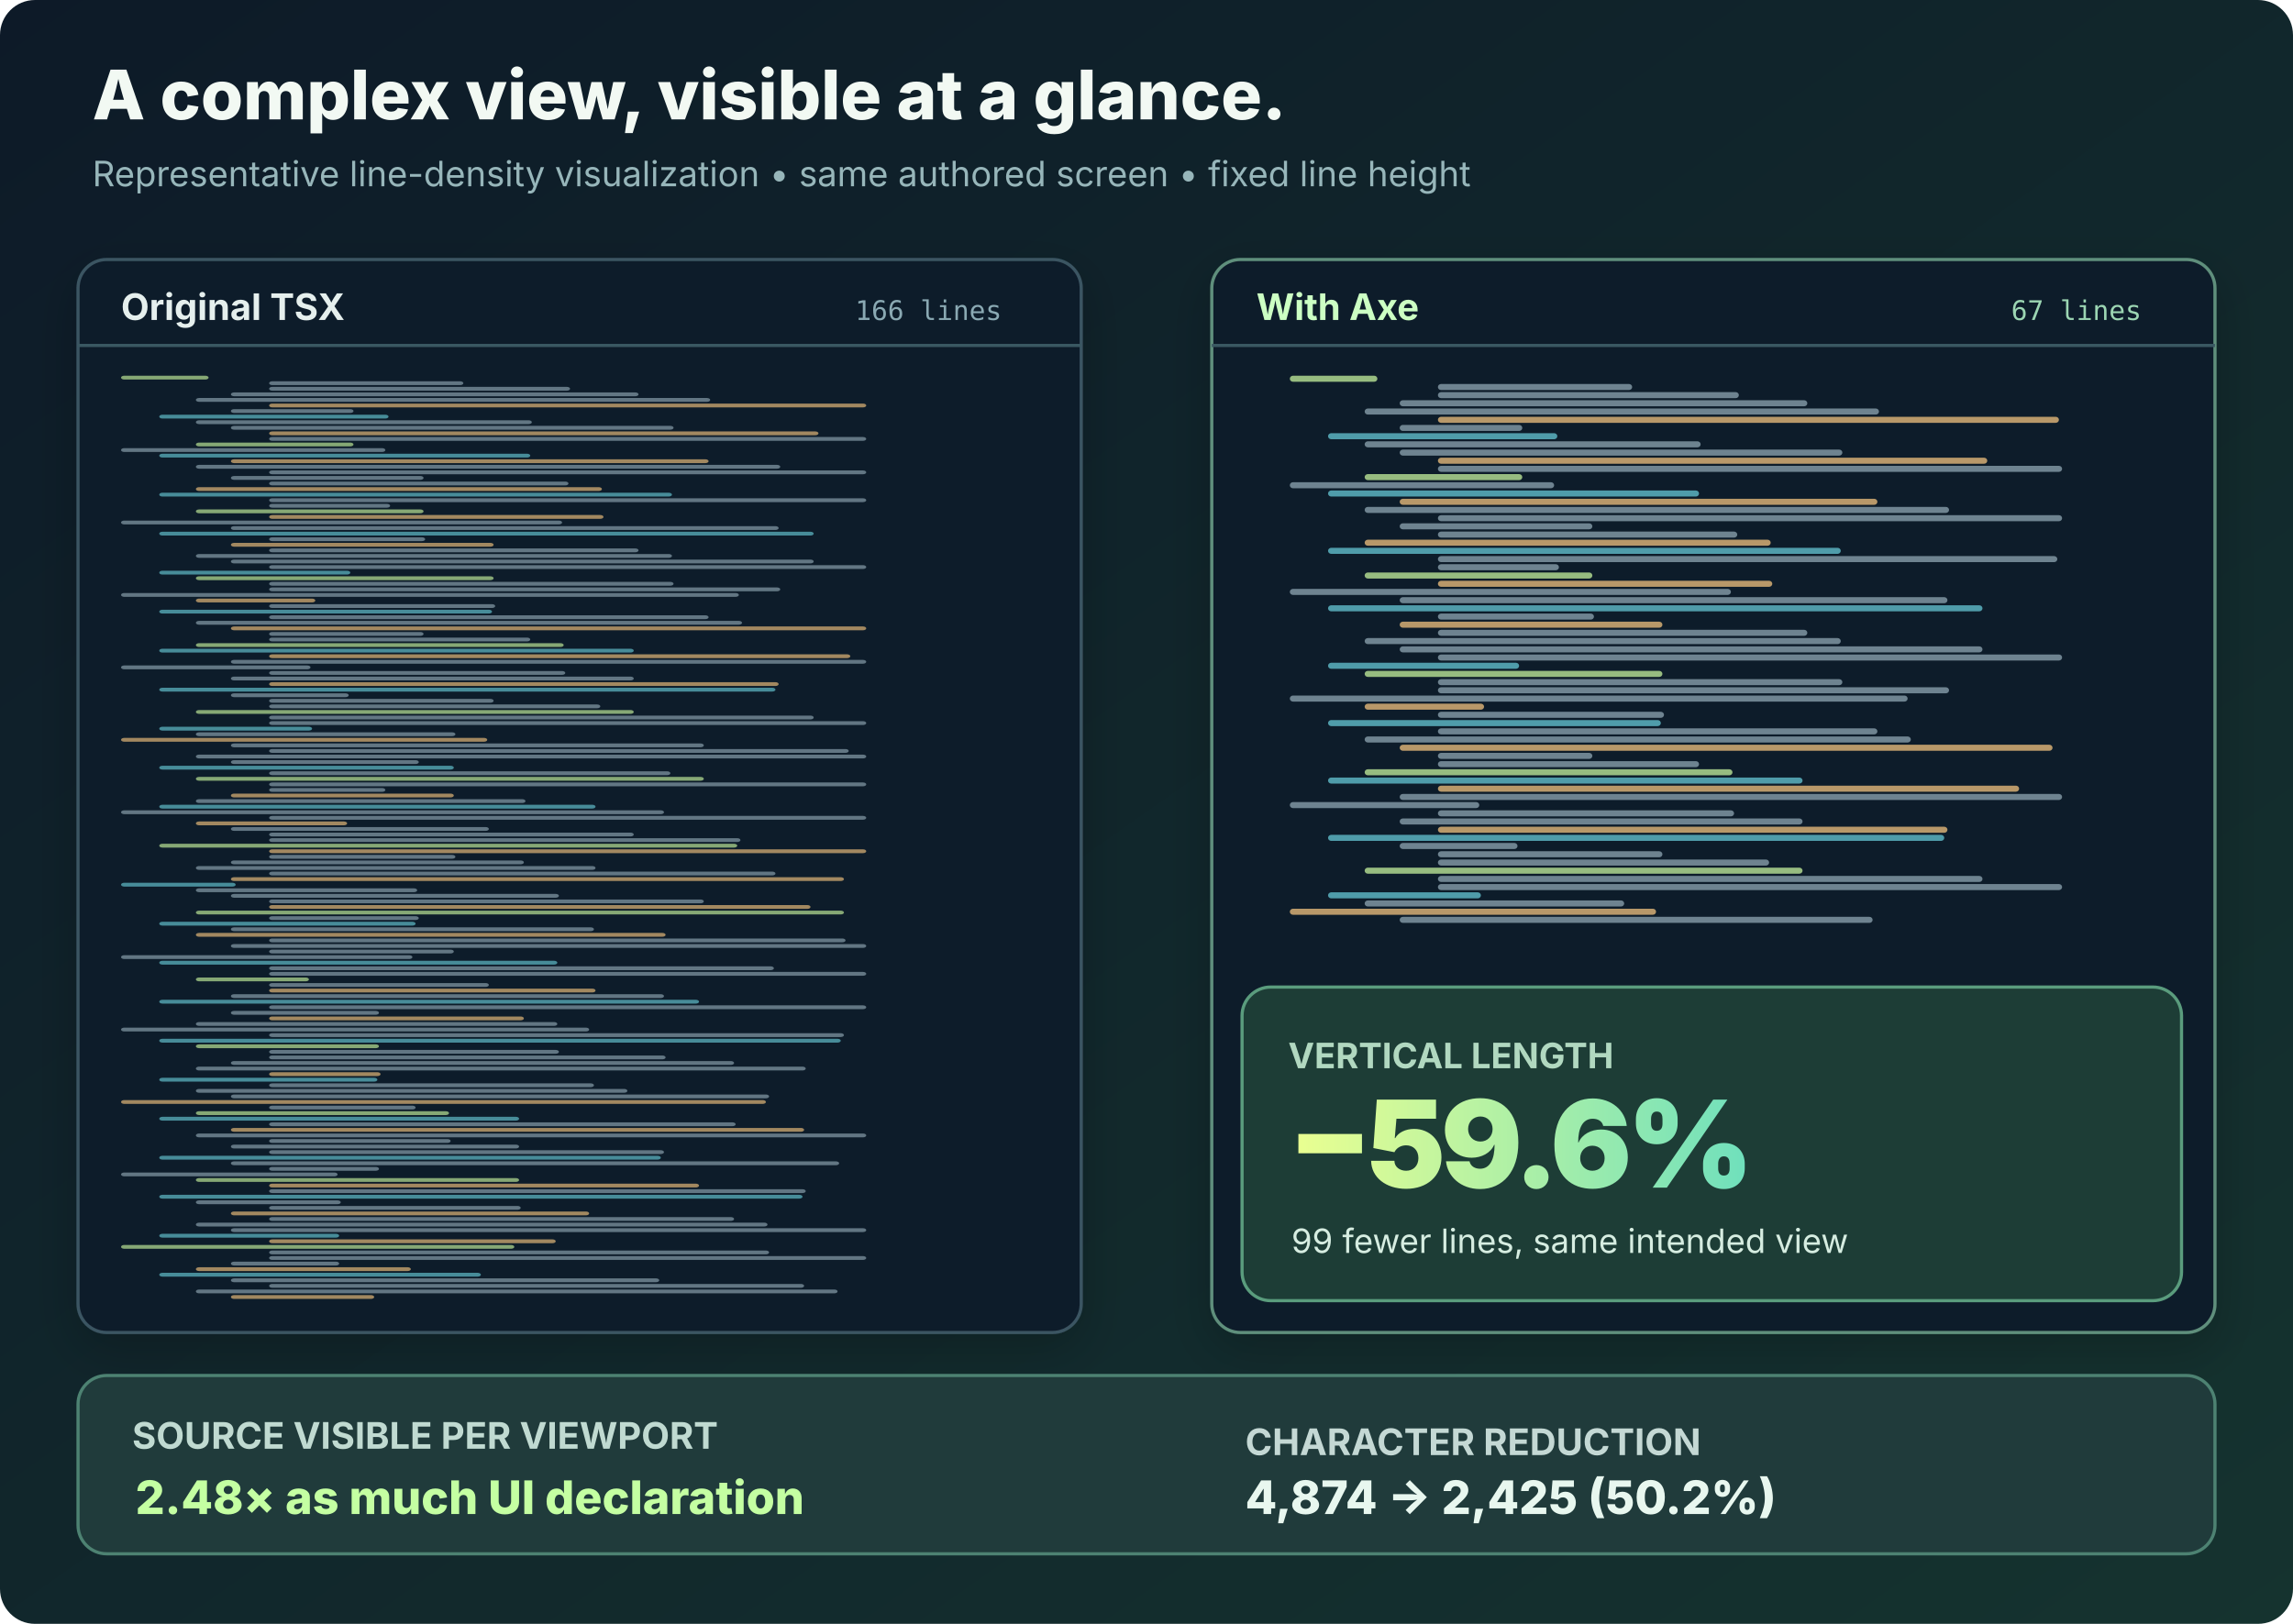
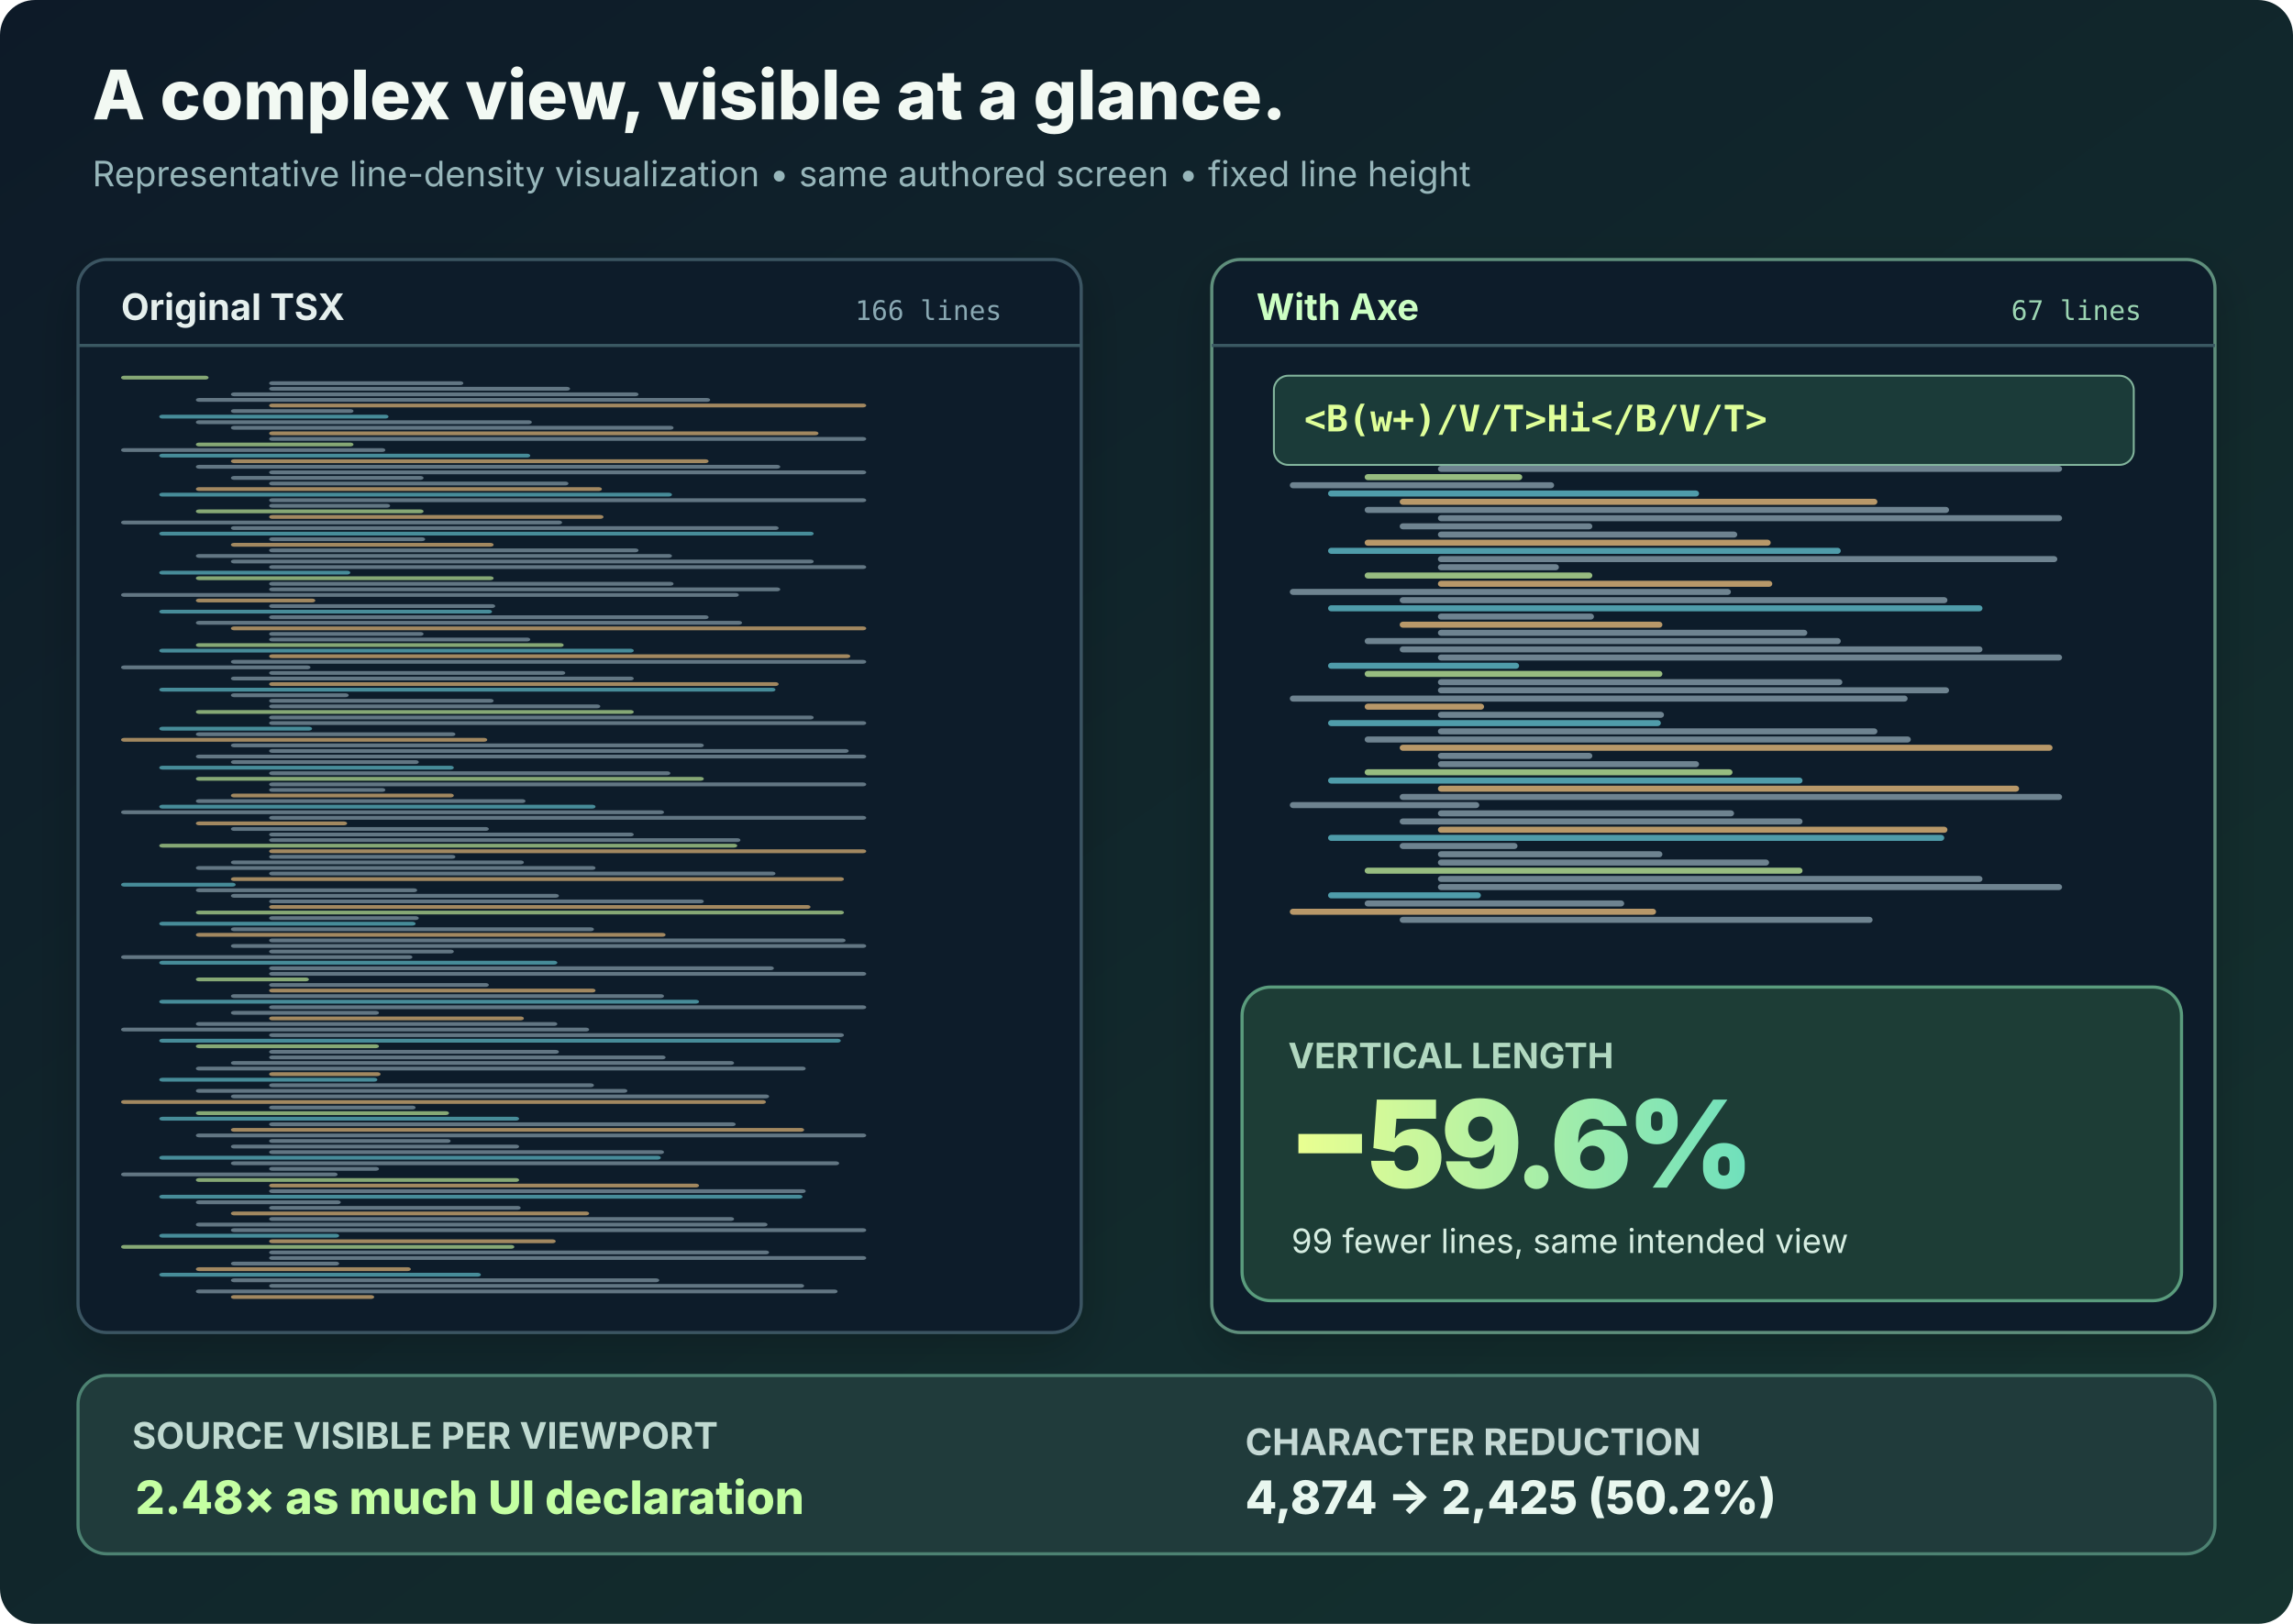
<svg xmlns="http://www.w3.org/2000/svg" width="1440" height="1020" viewBox="0 0 1440 1020" role="img" aria-labelledby="title desc">
  <defs>
    <linearGradient id="bg" x1="0" y1="0" x2="1" y2="1">
      <stop stop-color="#0D1A28" />
      <stop offset="1" stop-color="#15332F" />
    </linearGradient>
    <linearGradient id="accent" x1="0" y1="0" x2="1">
      <stop stop-color="#E9FF91" />
      <stop offset="1" stop-color="#70E0BC" />
    </linearGradient>
    <filter id="shadow">
      <feDropShadow dx="0" dy="10" stdDeviation="15" flood-color="#000" flood-opacity=".2" />
    </filter>
  </defs>
  <rect width="1440" height="1020" rx="22" fill="url(#bg)" />
  <text x="58" y="75" fill="#F2F9F3" font-family="Inter,Arial,sans-serif" font-size="43" font-weight="800">A complex view, visible at a glance.</text>
  <text x="58" y="117" fill="#97B6BA" font-family="Inter,Arial,sans-serif" font-size="22">Representative line-density visualization • same authored screen • fixed line height</text>
  <g filter="url(#shadow)">
    <rect x="49" y="163" width="630" height="674" rx="18" fill="#101D2B" stroke="#3B5462" stroke-width="2" />
    <rect x="761" y="163" width="630" height="674" rx="18" fill="#101D2B" stroke="#5F8F7C" stroke-width="2" />
  </g>
  <path d="M49 217H679M761 217H1391" stroke="#3A5862" stroke-width="2" />
  <text x="76" y="201" fill="#E5EFED" font-family="Inter,Arial,sans-serif" font-size="23" font-weight="750">Original TSX</text>
  <text x="789" y="201" fill="#CCFFC3" font-family="Inter,Arial,sans-serif" font-size="23" font-weight="750">With Axe</text>
  <text x="537" y="201" fill="#8AA9B3" font-family="ui-monospace,Consolas,monospace" font-size="17">166 lines</text>
  <text x="1263" y="201" fill="#9CD6B3" font-family="ui-monospace,Consolas,monospace" font-size="17">67 lines</text>
  <g>
    <rect x="76" y="236.0" width="55" height="2.4" rx="2" fill="#C6F29C" opacity="0.65" />
    <rect x="169" y="239.5" width="122" height="2.4" rx="2" fill="#8FA6B2" opacity="0.65" />
    <rect x="169" y="243.0" width="189" height="2.4" rx="2" fill="#8FA6B2" opacity="0.65" />
    <rect x="145" y="246.5" width="256" height="2.4" rx="2" fill="#8FA6B2" opacity="0.65" />
    <rect x="123" y="250.0" width="323" height="2.4" rx="2" fill="#8FA6B2" opacity="0.65" />
    <rect x="169" y="253.5" width="375" height="2.4" rx="2" fill="#F1C27D" opacity="0.65" />
    <rect x="145" y="257.0" width="77" height="2.4" rx="2" fill="#8FA6B2" opacity="0.65" />
    <rect x="100" y="260.5" width="144" height="2.4" rx="2" fill="#65C7D4" opacity="0.65" />
    <rect x="123" y="264.0" width="211" height="2.4" rx="2" fill="#8FA6B2" opacity="0.65" />
    <rect x="145" y="267.5" width="278" height="2.4" rx="2" fill="#8FA6B2" opacity="0.65" />
    <rect x="169" y="271.0" width="345" height="2.4" rx="2" fill="#F1C27D" opacity="0.65" />
    <rect x="169" y="274.5" width="375" height="2.4" rx="2" fill="#8FA6B2" opacity="0.65" />
    <rect x="123" y="278.0" width="99" height="2.4" rx="2" fill="#C6F29C" opacity="0.65" />
    <rect x="76" y="281.5" width="166" height="2.4" rx="2" fill="#8FA6B2" opacity="0.65" />
    <rect x="100" y="285.0" width="233" height="2.4" rx="2" fill="#65C7D4" opacity="0.65" />
    <rect x="145" y="288.5" width="300" height="2.4" rx="2" fill="#F1C27D" opacity="0.65" />
    <rect x="123" y="292.0" width="367" height="2.4" rx="2" fill="#8FA6B2" opacity="0.65" />
    <rect x="169" y="295.5" width="375" height="2.4" rx="2" fill="#8FA6B2" opacity="0.65" />
    <rect x="145" y="299.0" width="121" height="2.4" rx="2" fill="#8FA6B2" opacity="0.65" />
    <rect x="169" y="302.5" width="188" height="2.4" rx="2" fill="#8FA6B2" opacity="0.65" />
    <rect x="123" y="306.0" width="255" height="2.4" rx="2" fill="#F1C27D" opacity="0.65" />
    <rect x="100" y="309.5" width="322" height="2.4" rx="2" fill="#65C7D4" opacity="0.65" />
    <rect x="169" y="313.0" width="375" height="2.4" rx="2" fill="#8FA6B2" opacity="0.65" />
    <rect x="169" y="316.5" width="76" height="2.4" rx="2" fill="#8FA6B2" opacity="0.65" />
    <rect x="123" y="320.0" width="143" height="2.4" rx="2" fill="#C6F29C" opacity="0.65" />
    <rect x="169" y="323.5" width="210" height="2.4" rx="2" fill="#F1C27D" opacity="0.65" />
    <rect x="76" y="327.0" width="277" height="2.4" rx="2" fill="#8FA6B2" opacity="0.65" />
    <rect x="145" y="330.5" width="344" height="2.4" rx="2" fill="#8FA6B2" opacity="0.65" />
    <rect x="100" y="334.0" width="411" height="2.4" rx="2" fill="#65C7D4" opacity="0.65" />
    <rect x="169" y="337.5" width="98" height="2.4" rx="2" fill="#8FA6B2" opacity="0.65" />
    <rect x="145" y="341.0" width="165" height="2.4" rx="2" fill="#F1C27D" opacity="0.65" />
    <rect x="169" y="344.5" width="232" height="2.4" rx="2" fill="#8FA6B2" opacity="0.65" />
    <rect x="123" y="348.0" width="299" height="2.4" rx="2" fill="#8FA6B2" opacity="0.65" />
    <rect x="145" y="351.5" width="366" height="2.4" rx="2" fill="#8FA6B2" opacity="0.65" />
    <rect x="169" y="355.0" width="375" height="2.4" rx="2" fill="#8FA6B2" opacity="0.65" />
    <rect x="100" y="358.5" width="120" height="2.4" rx="2" fill="#65C7D4" opacity="0.65" />
    <rect x="123" y="362.0" width="187" height="2.4" rx="2" fill="#C6F29C" opacity="0.65" />
    <rect x="169" y="365.5" width="254" height="2.4" rx="2" fill="#8FA6B2" opacity="0.65" />
    <rect x="169" y="369.0" width="321" height="2.4" rx="2" fill="#8FA6B2" opacity="0.65" />
    <rect x="76" y="372.5" width="388" height="2.4" rx="2" fill="#8FA6B2" opacity="0.65" />
    <rect x="123" y="376.0" width="75" height="2.4" rx="2" fill="#F1C27D" opacity="0.65" />
    <rect x="169" y="379.5" width="142" height="2.4" rx="2" fill="#8FA6B2" opacity="0.65" />
    <rect x="100" y="383.0" width="209" height="2.4" rx="2" fill="#65C7D4" opacity="0.65" />
    <rect x="169" y="386.5" width="276" height="2.4" rx="2" fill="#8FA6B2" opacity="0.65" />
    <rect x="123" y="390.0" width="343" height="2.4" rx="2" fill="#8FA6B2" opacity="0.65" />
    <rect x="145" y="393.5" width="399" height="2.4" rx="2" fill="#F1C27D" opacity="0.65" />
    <rect x="169" y="397.0" width="97" height="2.4" rx="2" fill="#8FA6B2" opacity="0.65" />
    <rect x="169" y="400.5" width="164" height="2.4" rx="2" fill="#8FA6B2" opacity="0.65" />
    <rect x="123" y="404.0" width="231" height="2.4" rx="2" fill="#C6F29C" opacity="0.65" />
    <rect x="100" y="407.5" width="298" height="2.4" rx="2" fill="#65C7D4" opacity="0.65" />
    <rect x="169" y="411.0" width="365" height="2.4" rx="2" fill="#F1C27D" opacity="0.65" />
    <rect x="145" y="414.5" width="399" height="2.4" rx="2" fill="#8FA6B2" opacity="0.65" />
    <rect x="76" y="418.0" width="119" height="2.4" rx="2" fill="#8FA6B2" opacity="0.65" />
    <rect x="169" y="421.5" width="186" height="2.4" rx="2" fill="#8FA6B2" opacity="0.65" />
    <rect x="145" y="425.0" width="253" height="2.4" rx="2" fill="#8FA6B2" opacity="0.65" />
    <rect x="169" y="428.5" width="320" height="2.4" rx="2" fill="#F1C27D" opacity="0.65" />
    <rect x="100" y="432.0" width="387" height="2.4" rx="2" fill="#65C7D4" opacity="0.65" />
    <rect x="145" y="435.5" width="74" height="2.4" rx="2" fill="#8FA6B2" opacity="0.65" />
    <rect x="169" y="439.0" width="141" height="2.4" rx="2" fill="#8FA6B2" opacity="0.65" />
    <rect x="169" y="442.5" width="208" height="2.4" rx="2" fill="#8FA6B2" opacity="0.65" />
    <rect x="123" y="446.0" width="275" height="2.4" rx="2" fill="#C6F29C" opacity="0.65" />
    <rect x="169" y="449.5" width="342" height="2.4" rx="2" fill="#8FA6B2" opacity="0.65" />
    <rect x="169" y="453.0" width="375" height="2.4" rx="2" fill="#8FA6B2" opacity="0.65" />
    <rect x="100" y="456.5" width="96" height="2.4" rx="2" fill="#65C7D4" opacity="0.65" />
    <rect x="123" y="460.0" width="163" height="2.4" rx="2" fill="#8FA6B2" opacity="0.65" />
    <rect x="76" y="463.5" width="230" height="2.4" rx="2" fill="#F1C27D" opacity="0.65" />
    <rect x="145" y="467.0" width="297" height="2.4" rx="2" fill="#8FA6B2" opacity="0.65" />
    <rect x="169" y="470.5" width="364" height="2.4" rx="2" fill="#8FA6B2" opacity="0.65" />
    <rect x="123" y="474.0" width="421" height="2.4" rx="2" fill="#8FA6B2" opacity="0.65" />
    <rect x="145" y="477.5" width="118" height="2.4" rx="2" fill="#8FA6B2" opacity="0.65" />
    <rect x="100" y="481.0" width="185" height="2.4" rx="2" fill="#65C7D4" opacity="0.65" />
    <rect x="169" y="484.5" width="252" height="2.4" rx="2" fill="#8FA6B2" opacity="0.65" />
    <rect x="123" y="488.0" width="319" height="2.4" rx="2" fill="#C6F29C" opacity="0.65" />
    <rect x="169" y="491.5" width="375" height="2.4" rx="2" fill="#8FA6B2" opacity="0.65" />
    <rect x="169" y="495.0" width="73" height="2.4" rx="2" fill="#8FA6B2" opacity="0.65" />
    <rect x="145" y="498.5" width="140" height="2.4" rx="2" fill="#F1C27D" opacity="0.65" />
    <rect x="123" y="502.0" width="207" height="2.4" rx="2" fill="#8FA6B2" opacity="0.65" />
    <rect x="100" y="505.5" width="274" height="2.4" rx="2" fill="#65C7D4" opacity="0.65" />
    <rect x="76" y="509.0" width="341" height="2.4" rx="2" fill="#8FA6B2" opacity="0.65" />
    <rect x="169" y="512.5" width="375" height="2.4" rx="2" fill="#8FA6B2" opacity="0.65" />
    <rect x="123" y="516.0" width="95" height="2.4" rx="2" fill="#F1C27D" opacity="0.65" />
    <rect x="145" y="519.5" width="162" height="2.4" rx="2" fill="#8FA6B2" opacity="0.65" />
    <rect x="169" y="523.0" width="229" height="2.4" rx="2" fill="#8FA6B2" opacity="0.65" />
    <rect x="169" y="526.5" width="296" height="2.4" rx="2" fill="#8FA6B2" opacity="0.65" />
    <rect x="100" y="530.0" width="363" height="2.4" rx="2" fill="#C6F29C" opacity="0.65" />
    <rect x="169" y="533.5" width="375" height="2.4" rx="2" fill="#F1C27D" opacity="0.65" />
    <rect x="169" y="537.0" width="117" height="2.4" rx="2" fill="#8FA6B2" opacity="0.65" />
    <rect x="145" y="540.5" width="184" height="2.4" rx="2" fill="#8FA6B2" opacity="0.65" />
    <rect x="123" y="544.0" width="251" height="2.4" rx="2" fill="#8FA6B2" opacity="0.65" />
    <rect x="169" y="547.5" width="318" height="2.4" rx="2" fill="#8FA6B2" opacity="0.65" />
    <rect x="145" y="551.0" width="385" height="2.4" rx="2" fill="#F1C27D" opacity="0.65" />
    <rect x="76" y="554.5" width="72" height="2.4" rx="2" fill="#65C7D4" opacity="0.65" />
    <rect x="123" y="558.0" width="139" height="2.4" rx="2" fill="#8FA6B2" opacity="0.65" />
    <rect x="145" y="561.5" width="206" height="2.4" rx="2" fill="#8FA6B2" opacity="0.65" />
    <rect x="169" y="565.0" width="273" height="2.4" rx="2" fill="#8FA6B2" opacity="0.65" />
    <rect x="169" y="568.5" width="340" height="2.4" rx="2" fill="#F1C27D" opacity="0.65" />
    <rect x="123" y="572.0" width="407" height="2.4" rx="2" fill="#C6F29C" opacity="0.65" />
    <rect x="169" y="575.5" width="94" height="2.4" rx="2" fill="#8FA6B2" opacity="0.65" />
    <rect x="100" y="579.0" width="161" height="2.4" rx="2" fill="#65C7D4" opacity="0.65" />
    <rect x="145" y="582.5" width="228" height="2.4" rx="2" fill="#8FA6B2" opacity="0.65" />
    <rect x="123" y="586.0" width="295" height="2.4" rx="2" fill="#F1C27D" opacity="0.65" />
    <rect x="169" y="589.5" width="362" height="2.4" rx="2" fill="#8FA6B2" opacity="0.65" />
    <rect x="145" y="593.0" width="399" height="2.4" rx="2" fill="#8FA6B2" opacity="0.65" />
    <rect x="169" y="596.5" width="116" height="2.4" rx="2" fill="#8FA6B2" opacity="0.65" />
    <rect x="76" y="600.0" width="183" height="2.4" rx="2" fill="#8FA6B2" opacity="0.65" />
    <rect x="100" y="603.5" width="250" height="2.4" rx="2" fill="#65C7D4" opacity="0.65" />
    <rect x="169" y="607.0" width="317" height="2.4" rx="2" fill="#8FA6B2" opacity="0.65" />
    <rect x="169" y="610.5" width="375" height="2.4" rx="2" fill="#8FA6B2" opacity="0.65" />
    <rect x="123" y="614.0" width="71" height="2.4" rx="2" fill="#C6F29C" opacity="0.65" />
    <rect x="169" y="617.5" width="138" height="2.4" rx="2" fill="#8FA6B2" opacity="0.65" />
    <rect x="169" y="621.0" width="205" height="2.4" rx="2" fill="#F1C27D" opacity="0.65" />
    <rect x="145" y="624.5" width="272" height="2.4" rx="2" fill="#8FA6B2" opacity="0.65" />
    <rect x="100" y="628.0" width="339" height="2.4" rx="2" fill="#65C7D4" opacity="0.65" />
    <rect x="169" y="631.5" width="375" height="2.4" rx="2" fill="#8FA6B2" opacity="0.65" />
    <rect x="145" y="635.0" width="93" height="2.4" rx="2" fill="#8FA6B2" opacity="0.65" />
    <rect x="169" y="638.5" width="160" height="2.4" rx="2" fill="#F1C27D" opacity="0.65" />
    <rect x="123" y="642.0" width="227" height="2.4" rx="2" fill="#8FA6B2" opacity="0.65" />
    <rect x="76" y="645.5" width="294" height="2.4" rx="2" fill="#8FA6B2" opacity="0.65" />
    <rect x="169" y="649.0" width="361" height="2.4" rx="2" fill="#8FA6B2" opacity="0.65" />
    <rect x="100" y="652.5" width="428" height="2.4" rx="2" fill="#65C7D4" opacity="0.65" />
    <rect x="123" y="656.0" width="115" height="2.4" rx="2" fill="#C6F29C" opacity="0.65" />
    <rect x="169" y="659.5" width="182" height="2.4" rx="2" fill="#8FA6B2" opacity="0.65" />
    <rect x="169" y="663.0" width="249" height="2.4" rx="2" fill="#8FA6B2" opacity="0.65" />
    <rect x="145" y="666.5" width="316" height="2.4" rx="2" fill="#8FA6B2" opacity="0.65" />
    <rect x="123" y="670.0" width="383" height="2.4" rx="2" fill="#8FA6B2" opacity="0.65" />
    <rect x="169" y="673.5" width="70" height="2.4" rx="2" fill="#F1C27D" opacity="0.65" />
    <rect x="100" y="677.0" width="137" height="2.4" rx="2" fill="#65C7D4" opacity="0.65" />
    <rect x="169" y="680.5" width="204" height="2.4" rx="2" fill="#8FA6B2" opacity="0.65" />
    <rect x="123" y="684.0" width="271" height="2.4" rx="2" fill="#8FA6B2" opacity="0.65" />
    <rect x="145" y="687.5" width="338" height="2.4" rx="2" fill="#8FA6B2" opacity="0.65" />
    <rect x="76" y="691.0" width="405" height="2.4" rx="2" fill="#F1C27D" opacity="0.65" />
    <rect x="169" y="694.5" width="92" height="2.4" rx="2" fill="#8FA6B2" opacity="0.65" />
    <rect x="123" y="698.0" width="159" height="2.4" rx="2" fill="#C6F29C" opacity="0.65" />
    <rect x="100" y="701.5" width="226" height="2.4" rx="2" fill="#65C7D4" opacity="0.65" />
    <rect x="169" y="705.0" width="293" height="2.4" rx="2" fill="#8FA6B2" opacity="0.65" />
    <rect x="145" y="708.5" width="360" height="2.4" rx="2" fill="#F1C27D" opacity="0.65" />
    <rect x="123" y="712.0" width="421" height="2.4" rx="2" fill="#8FA6B2" opacity="0.65" />
    <rect x="169" y="715.5" width="114" height="2.4" rx="2" fill="#8FA6B2" opacity="0.65" />
    <rect x="145" y="719.0" width="181" height="2.4" rx="2" fill="#8FA6B2" opacity="0.65" />
    <rect x="169" y="722.5" width="248" height="2.4" rx="2" fill="#8FA6B2" opacity="0.65" />
    <rect x="100" y="726.0" width="315" height="2.4" rx="2" fill="#65C7D4" opacity="0.65" />
    <rect x="145" y="729.5" width="382" height="2.4" rx="2" fill="#8FA6B2" opacity="0.65" />
    <rect x="169" y="733.0" width="69" height="2.4" rx="2" fill="#8FA6B2" opacity="0.65" />
    <rect x="76" y="736.5" width="136" height="2.4" rx="2" fill="#8FA6B2" opacity="0.65" />
    <rect x="123" y="740.0" width="203" height="2.4" rx="2" fill="#C6F29C" opacity="0.65" />
    <rect x="169" y="743.5" width="270" height="2.4" rx="2" fill="#F1C27D" opacity="0.65" />
    <rect x="169" y="747.0" width="337" height="2.4" rx="2" fill="#8FA6B2" opacity="0.65" />
    <rect x="100" y="750.5" width="404" height="2.4" rx="2" fill="#65C7D4" opacity="0.65" />
    <rect x="123" y="754.0" width="91" height="2.4" rx="2" fill="#8FA6B2" opacity="0.65" />
    <rect x="169" y="757.5" width="158" height="2.4" rx="2" fill="#8FA6B2" opacity="0.65" />
    <rect x="145" y="761.0" width="225" height="2.4" rx="2" fill="#F1C27D" opacity="0.65" />
    <rect x="169" y="764.5" width="292" height="2.4" rx="2" fill="#8FA6B2" opacity="0.65" />
    <rect x="123" y="768.0" width="359" height="2.4" rx="2" fill="#8FA6B2" opacity="0.65" />
    <rect x="145" y="771.5" width="399" height="2.4" rx="2" fill="#8FA6B2" opacity="0.65" />
    <rect x="100" y="775.0" width="113" height="2.4" rx="2" fill="#65C7D4" opacity="0.65" />
    <rect x="169" y="778.5" width="180" height="2.4" rx="2" fill="#F1C27D" opacity="0.65" />
    <rect x="76" y="782.0" width="247" height="2.4" rx="2" fill="#C6F29C" opacity="0.65" />
    <rect x="169" y="785.5" width="314" height="2.4" rx="2" fill="#8FA6B2" opacity="0.65" />
    <rect x="169" y="789.0" width="375" height="2.4" rx="2" fill="#8FA6B2" opacity="0.65" />
    <rect x="145" y="792.5" width="68" height="2.4" rx="2" fill="#8FA6B2" opacity="0.65" />
    <rect x="123" y="796.0" width="135" height="2.4" rx="2" fill="#F1C27D" opacity="0.65" />
    <rect x="100" y="799.5" width="202" height="2.4" rx="2" fill="#65C7D4" opacity="0.65" />
    <rect x="145" y="803.0" width="269" height="2.4" rx="2" fill="#8FA6B2" opacity="0.65" />
    <rect x="169" y="806.5" width="336" height="2.4" rx="2" fill="#8FA6B2" opacity="0.65" />
    <rect x="123" y="810.0" width="403" height="2.4" rx="2" fill="#8FA6B2" opacity="0.65" />
    <rect x="145" y="813.5" width="90" height="2.4" rx="2" fill="#F1C27D" opacity="0.65" />
  </g>
  <g>
    <rect x="810" y="236.0" width="55" height="3.8" rx="2" fill="#C6F29C" opacity="0.75" />
    <rect x="903" y="241.2" width="122" height="3.8" rx="2" fill="#8FA6B2" opacity="0.75" />
    <rect x="903" y="246.3" width="189" height="3.8" rx="2" fill="#8FA6B2" opacity="0.75" />
    <rect x="879" y="251.4" width="256" height="3.8" rx="2" fill="#8FA6B2" opacity="0.75" />
    <rect x="857" y="256.6" width="323" height="3.8" rx="2" fill="#8FA6B2" opacity="0.75" />
    <rect x="903" y="261.8" width="390" height="3.8" rx="2" fill="#F1C27D" opacity="0.75" />
    <rect x="879" y="266.9" width="77" height="3.8" rx="2" fill="#8FA6B2" opacity="0.75" />
    <rect x="834" y="272.1" width="144" height="3.8" rx="2" fill="#65C7D4" opacity="0.75" />
    <rect x="857" y="277.2" width="211" height="3.8" rx="2" fill="#8FA6B2" opacity="0.75" />
    <rect x="879" y="282.4" width="278" height="3.8" rx="2" fill="#8FA6B2" opacity="0.75" />
    <rect x="903" y="287.5" width="345" height="3.8" rx="2" fill="#F1C27D" opacity="0.75" />
    <rect x="903" y="292.6" width="392" height="3.8" rx="2" fill="#8FA6B2" opacity="0.75" />
    <rect x="857" y="297.8" width="99" height="3.8" rx="2" fill="#C6F29C" opacity="0.75" />
    <rect x="810" y="302.9" width="166" height="3.8" rx="2" fill="#8FA6B2" opacity="0.75" />
    <rect x="834" y="308.1" width="233" height="3.8" rx="2" fill="#65C7D4" opacity="0.75" />
    <rect x="879" y="313.3" width="300" height="3.8" rx="2" fill="#F1C27D" opacity="0.75" />
    <rect x="857" y="318.4" width="367" height="3.8" rx="2" fill="#8FA6B2" opacity="0.75" />
    <rect x="903" y="323.6" width="392" height="3.8" rx="2" fill="#8FA6B2" opacity="0.75" />
    <rect x="879" y="328.7" width="121" height="3.8" rx="2" fill="#8FA6B2" opacity="0.75" />
    <rect x="903" y="333.9" width="188" height="3.8" rx="2" fill="#8FA6B2" opacity="0.75" />
    <rect x="857" y="339.0" width="255" height="3.8" rx="2" fill="#F1C27D" opacity="0.75" />
    <rect x="834" y="344.1" width="322" height="3.8" rx="2" fill="#65C7D4" opacity="0.75" />
    <rect x="903" y="349.3" width="389" height="3.8" rx="2" fill="#8FA6B2" opacity="0.75" />
    <rect x="903" y="354.4" width="76" height="3.8" rx="2" fill="#8FA6B2" opacity="0.75" />
    <rect x="857" y="359.6" width="143" height="3.8" rx="2" fill="#C6F29C" opacity="0.75" />
    <rect x="903" y="364.8" width="210" height="3.8" rx="2" fill="#F1C27D" opacity="0.75" />
    <rect x="810" y="369.9" width="277" height="3.8" rx="2" fill="#8FA6B2" opacity="0.75" />
    <rect x="879" y="375.1" width="344" height="3.8" rx="2" fill="#8FA6B2" opacity="0.75" />
    <rect x="834" y="380.2" width="411" height="3.8" rx="2" fill="#65C7D4" opacity="0.75" />
    <rect x="903" y="385.4" width="98" height="3.8" rx="2" fill="#8FA6B2" opacity="0.75" />
    <rect x="879" y="390.5" width="165" height="3.8" rx="2" fill="#F1C27D" opacity="0.75" />
    <rect x="903" y="395.6" width="232" height="3.8" rx="2" fill="#8FA6B2" opacity="0.75" />
    <rect x="857" y="400.8" width="299" height="3.8" rx="2" fill="#8FA6B2" opacity="0.75" />
    <rect x="879" y="406.0" width="366" height="3.8" rx="2" fill="#8FA6B2" opacity="0.75" />
    <rect x="903" y="411.1" width="392" height="3.8" rx="2" fill="#8FA6B2" opacity="0.75" />
    <rect x="834" y="416.3" width="120" height="3.8" rx="2" fill="#65C7D4" opacity="0.75" />
    <rect x="857" y="421.4" width="187" height="3.8" rx="2" fill="#C6F29C" opacity="0.75" />
    <rect x="903" y="426.6" width="254" height="3.8" rx="2" fill="#8FA6B2" opacity="0.75" />
    <rect x="903" y="431.7" width="321" height="3.8" rx="2" fill="#8FA6B2" opacity="0.75" />
    <rect x="810" y="436.9" width="388" height="3.8" rx="2" fill="#8FA6B2" opacity="0.75" />
    <rect x="857" y="442.0" width="75" height="3.8" rx="2" fill="#F1C27D" opacity="0.75" />
    <rect x="903" y="447.1" width="142" height="3.8" rx="2" fill="#8FA6B2" opacity="0.75" />
    <rect x="834" y="452.3" width="209" height="3.8" rx="2" fill="#65C7D4" opacity="0.75" />
    <rect x="903" y="457.5" width="276" height="3.8" rx="2" fill="#8FA6B2" opacity="0.75" />
    <rect x="857" y="462.6" width="343" height="3.8" rx="2" fill="#8FA6B2" opacity="0.75" />
    <rect x="879" y="467.8" width="410" height="3.8" rx="2" fill="#F1C27D" opacity="0.75" />
    <rect x="903" y="472.9" width="97" height="3.8" rx="2" fill="#8FA6B2" opacity="0.75" />
    <rect x="903" y="478.1" width="164" height="3.8" rx="2" fill="#8FA6B2" opacity="0.75" />
    <rect x="857" y="483.2" width="231" height="3.8" rx="2" fill="#C6F29C" opacity="0.75" />
    <rect x="834" y="488.4" width="298" height="3.8" rx="2" fill="#65C7D4" opacity="0.75" />
    <rect x="903" y="493.5" width="365" height="3.8" rx="2" fill="#F1C27D" opacity="0.75" />
    <rect x="879" y="498.7" width="416" height="3.8" rx="2" fill="#8FA6B2" opacity="0.75" />
    <rect x="810" y="503.8" width="119" height="3.8" rx="2" fill="#8FA6B2" opacity="0.75" />
    <rect x="903" y="509.0" width="186" height="3.8" rx="2" fill="#8FA6B2" opacity="0.75" />
    <rect x="879" y="514.1" width="253" height="3.8" rx="2" fill="#8FA6B2" opacity="0.75" />
    <rect x="903" y="519.3" width="320" height="3.8" rx="2" fill="#F1C27D" opacity="0.75" />
    <rect x="834" y="524.4" width="387" height="3.8" rx="2" fill="#65C7D4" opacity="0.75" />
    <rect x="879" y="529.5" width="74" height="3.8" rx="2" fill="#8FA6B2" opacity="0.75" />
    <rect x="903" y="534.7" width="141" height="3.8" rx="2" fill="#8FA6B2" opacity="0.75" />
    <rect x="903" y="539.9" width="208" height="3.8" rx="2" fill="#8FA6B2" opacity="0.75" />
    <rect x="857" y="545.0" width="275" height="3.8" rx="2" fill="#C6F29C" opacity="0.75" />
    <rect x="903" y="550.2" width="342" height="3.8" rx="2" fill="#8FA6B2" opacity="0.75" />
    <rect x="903" y="555.3" width="392" height="3.8" rx="2" fill="#8FA6B2" opacity="0.75" />
    <rect x="834" y="560.5" width="96" height="3.8" rx="2" fill="#65C7D4" opacity="0.75" />
    <rect x="857" y="565.6" width="163" height="3.8" rx="2" fill="#8FA6B2" opacity="0.75" />
    <rect x="810" y="570.8" width="230" height="3.8" rx="2" fill="#F1C27D" opacity="0.75" />
    <rect x="879" y="575.9" width="297" height="3.8" rx="2" fill="#8FA6B2" opacity="0.75" />
  </g>
+   <rect x="800" y="236" width="540" height="56" rx="9" fill="#1B3B39" stroke="#83B59D" stroke-width="1.2" />
+   <text x="819" y="271" fill="#DFFF99" font-family="ui-monospace,Consolas,monospace" font-size="23" font-weight="750">&lt;B(w+)/V/T&gt;Hi&lt;/B/V/T&gt;</text>
  <rect x="780" y="620" width="590" height="197" rx="18" fill="#1D3D36" stroke="#5A9C7D" stroke-width="2" />
  <text x="809" y="671" fill="#B1D8C0" font-family="Inter,Arial,sans-serif" font-size="22" font-weight="700">VERTICAL LENGTH</text>
  <text x="809" y="746" fill="url(#accent)" font-family="Inter,Arial,sans-serif" font-size="76" font-weight="900" letter-spacing="-3">−59.6%</text>
  <text x="811" y="787" fill="#D6EDE1" font-family="Inter,Arial,sans-serif" font-size="21">99 fewer lines, same intended view</text>
  <rect x="49" y="864" width="1342" height="112" rx="18" fill="#203B3B" stroke="#4D8272" stroke-width="2" />
  <text x="83" y="910" fill="#C0DAD1" font-family="Inter,Arial,sans-serif" font-size="23" font-weight="650">SOURCE VISIBLE PER VIEWPORT</text>
  <text x="85" y="951" fill="#C4FFA2" font-family="Inter,Arial,sans-serif" font-size="29" font-weight="800">2.48× as much UI declaration</text>
  <text x="782" y="914" fill="#C4D8D4" font-family="Inter,Arial,sans-serif" font-size="23" font-weight="650">CHARACTER REDUCTION</text>
  <text x="782" y="951" fill="#E8F7EF" font-family="Inter,Arial,sans-serif" font-size="29" font-weight="800">4,874 → 2,425  (50.2%)</text>
</svg>
